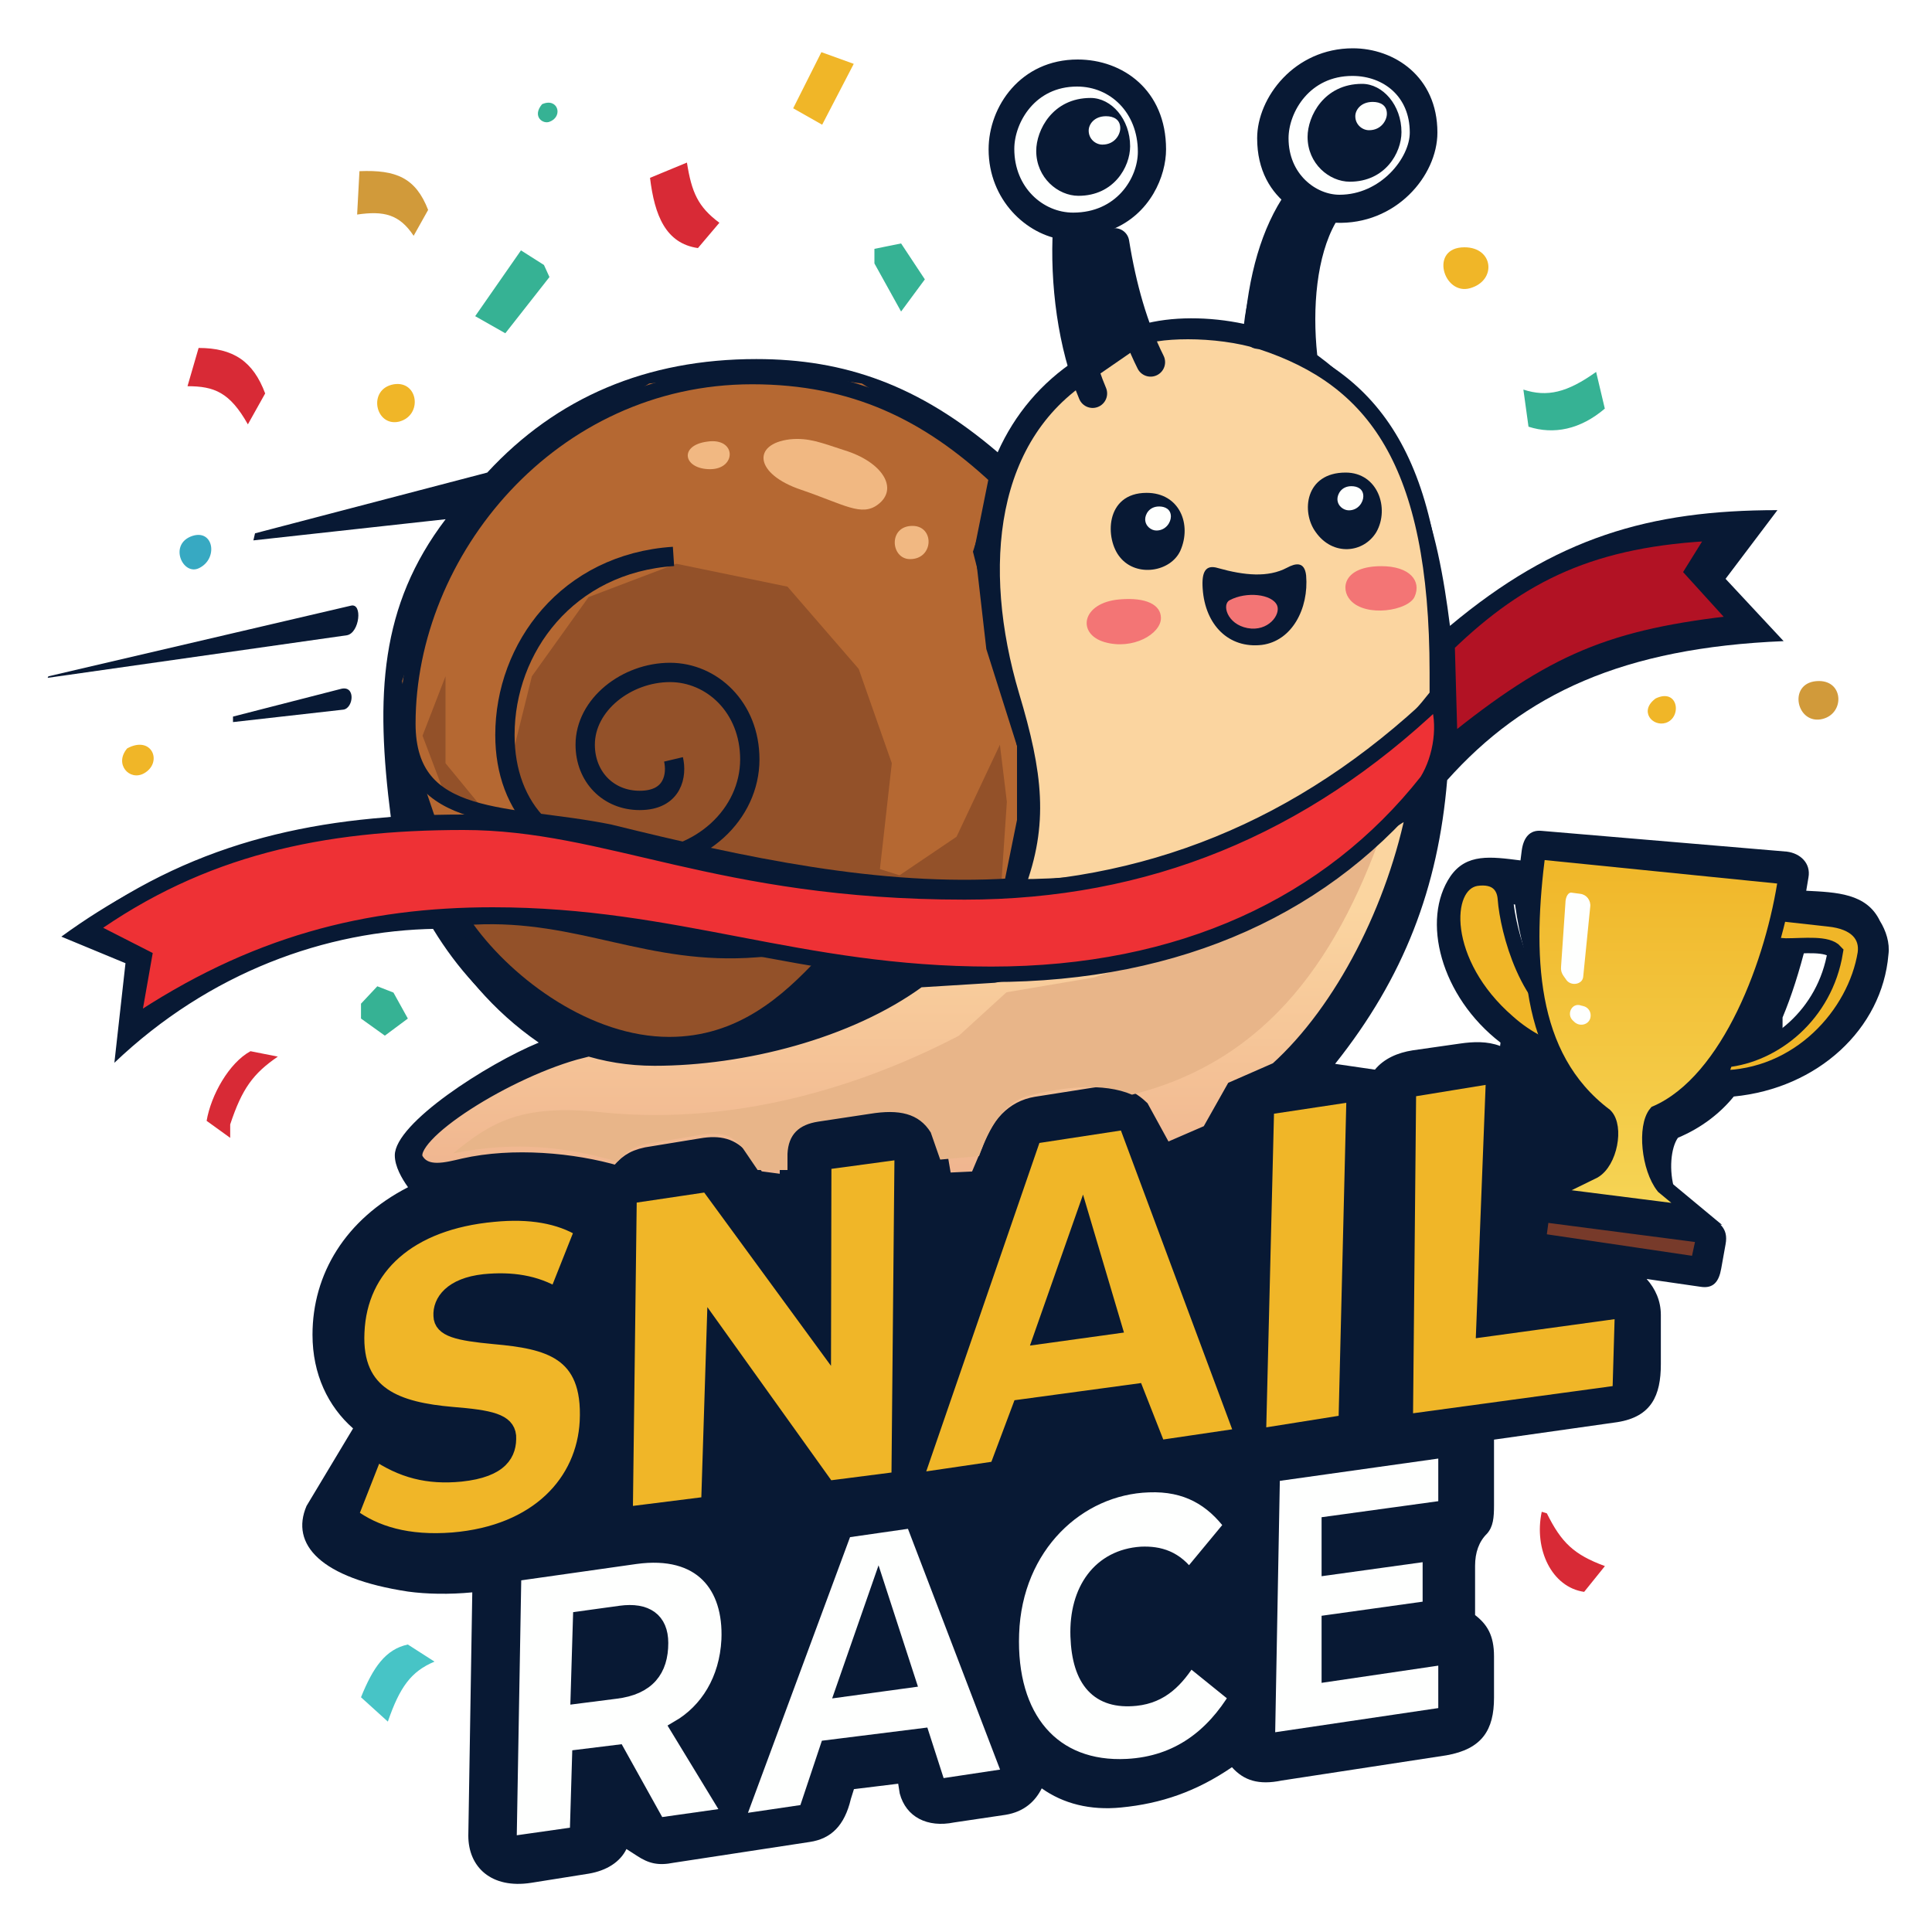
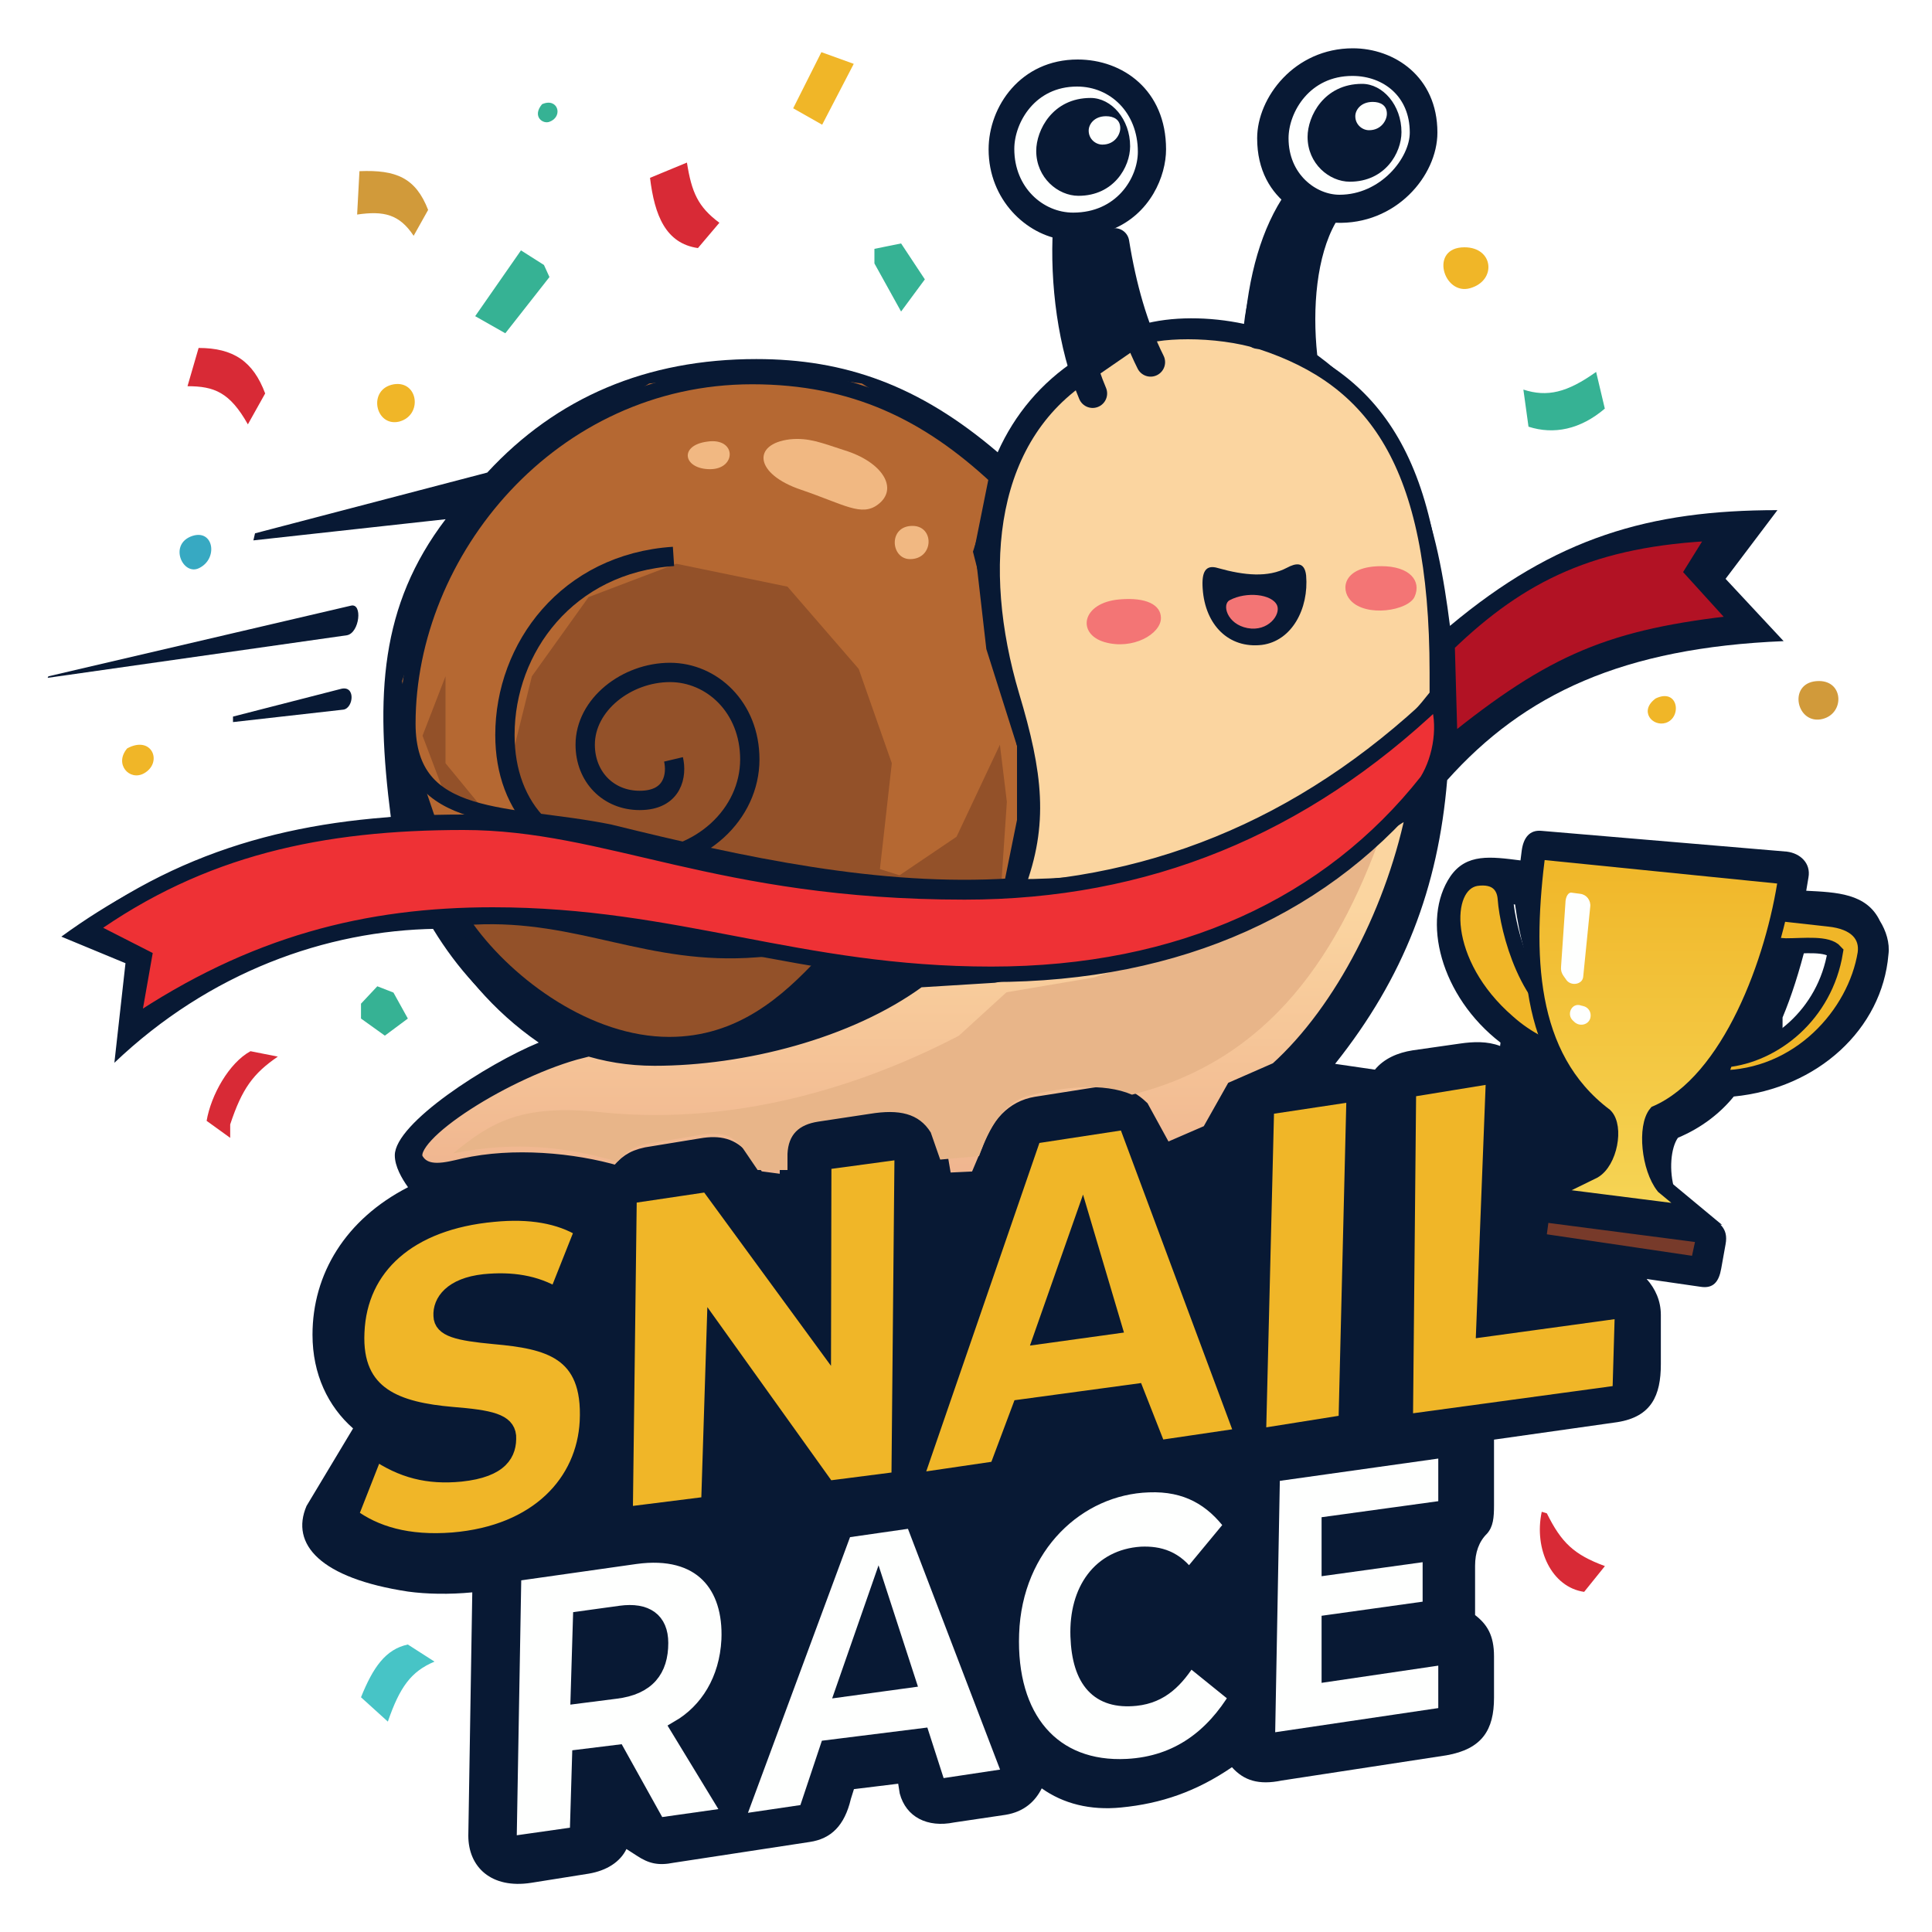
<svg xmlns="http://www.w3.org/2000/svg" width="200" height="200" fill="none" viewBox="0 0 200 200">
  <path d="m194.6 95.32c-1.37-2.85-4.49-2.95-7.62-3.11l0.23-1.37c0.27-1.48-0.85-2.51-2.24-2.68l-25.38-2.15c-1.24-0.13-1.88 0.71-2.06 2.03l-0.13 1.03c-3.07-0.39-5.59-0.75-7.25 1.64-3.07 4.5-1.01 12.45 5.18 17.22l-0.04 0.35c-1.33-0.51-2.78-0.45-4.15-0.25l-4.9 0.7c-1.54 0.24-2.97 0.85-3.91 2l-4.12-0.6c7.13-8.95 10.67-18.22 11.6-29.37 7.99-8.94 18.19-13.7 34.83-14.39l-6.01-6.45 5.37-7.11c-13.24 0-22.97 2.83-33.9 11.98-1.26-9.95-3.6-20.58-13.74-28.03-0.53-4.91-0.05-10.27 1.9-13.7 6.22 0.25 10.54-4.85 10.54-9.34 0-5.81-4.49-8.72-8.75-8.72-6.05 0-9.91 5.1-9.91 9.31 0 3.33 1.39 5.6 3.35 7.06-2.38 3.44-4.26 7.99-4.71 12.16-3.58-0.77-7.55-0.8-10.61 0.08-1.23-2.37-2.46-5.7-3.11-9.83 4.04-1.61 5.65-5.57 5.65-8.32 0-6.14-4.49-9.3-9.15-9.3-5.89 0-9.22 4.85-9.22 9.3 0 5.27 3.96 8.87 7.74 9.35-0.33 4.07 0 8.56 1.32 12.44-3.6 2.37-6.35 5.61-8.12 9.57-8.14-6.96-15.85-9.65-24.99-9.65-11.35 0-20.66 3.96-27.85 11.75l-24.04 6.29-0.17 0.73 19.9-2.19c-6.8 8.95-7.29 18.23-5.67 30.85-13.57 1.41-24.13 5.09-34.11 12.36l6.64 2.75-1.15 10.31c9.82-9.36 21.89-13.71 33.32-13.87 2.38 4.21 5.79 8.46 10.61 11.78-5.33 2.2-14.9 8.33-14.9 11.67 0 1.15 0.73 2.41 1.37 3.3-6.48 3.33-9.89 8.98-9.89 15.27 0 4.09 1.61 7.42 4.2 9.7l-4.82 8.03c-1.69 3.96 1.42 7.48 10.51 8.86 1.89 0.26 4.27 0.31 6.65 0.08l-0.41 25.19c0 3.25 2.38 5.52 6.5 4.88l5.97-0.95c1.86-0.32 3.25-1.21 3.9-2.55l1.07 0.69c1.23 0.81 2.21 1.05 3.82 0.73l14.08-2.15c2.22-0.33 3.61-1.7 4.26-4.45l0.32-1.02 4.58-0.56 0.16 1.01c0.65 2.45 2.87 3.56 5.62 3l5.33-0.79c1.97-0.32 3.1-1.44 3.75-2.74 2.22 1.58 5.01 2.3 8.22 1.98 4.13-0.4 7.79-1.65 11.47-4.17 1.23 1.38 2.77 1.87 5.15 1.38l17.05-2.61c3.7-0.65 4.93-2.63 4.93-5.96v-4.29c0-2.19-0.73-3.32-1.96-4.27v-5.1c0-1.37 0.4-2.51 1.23-3.32 0.65-0.73 0.73-1.66 0.73-2.95v-6.79l12.77-1.81c3.52-0.56 4.5-2.75 4.5-6v-5.1c0-1.46-0.57-2.71-1.47-3.72l5.6 0.81c1.31 0.2 1.88-0.53 2.12-1.89l0.45-2.51c0.32-1.7-0.69-2.26-1.84-2.98l-3.42-2.6c-0.64-2.07-0.4-4.42 0.33-5.45 2.46-1.03 4.4-2.57 5.78-4.27 8.68-0.84 15.36-6.98 16.01-14.69 0.16-1.21-0.25-2.47-0.89-3.5zm-41.17-0.88c0.25-0.81 0.62-1.01 3.41-0.81 0.45 3.33 1.28 6.4 2.43 9.09-3.5-1.98-6.49-5.76-5.84-8.28zm31.1 10.89c0.91-2.17 1.74-4.75 2.5-7.8 2.67 0.08 3.65 0.48 3.73 1.13-0.4 3.45-3.13 7.26-6.23 9.07v-2.4z" fill="#081934" />
  <path d="m152.8 90.92c-3.6 0.64-3.72 8.83 3.28 14.89 1.94 1.74 4.32 2.96 6.62 3.4l0.45-3.04c-5.01-1.81-7.07-9.86-7.31-13.11-0.09-1.34-0.92-2.45-3.04-2.14z" fill="#F0B628" stroke="#081934" stroke-miterlimit="10" stroke-width="1.6" />
  <path d="m189.3 95.12-6.11-0.68-0.65 3.33 2.3 0.16c1.95 0 4.33-0.32 5.15 0.61-1.06 6.53-6.35 10.67-11.36 11.16l-0.65 1.9c8.29 0 14.1-6.67 15.12-12.9 0.25-1.82-0.9-3.29-3.8-3.58z" fill="#F0B628" stroke="#081934" stroke-miterlimit="10" stroke-width="1.6" />
  <path d="m159.2 88.16 25.69 2.59c-1.24 8.64-5.8 21.17-13.44 24.5-1.15 1.38-0.74 5.67 0.77 7.57l3.42 2.84-15.7-1.99 5.01-2.45c1.69-0.93 2.34-4.59 1.2-5.72-8.14-6.13-8.3-16.84-6.95-27.34z" fill="url(#paint0_linear_218_477)" stroke="#081934" stroke-miterlimit="10" stroke-width="1.6" />
  <path d="m162.7 92.41 0.9 0.12c0.65 0.08 1.1 0.69 1.02 1.34l-0.73 7.27c-0.09 0.77-1.23 0.97-1.72 0.33l-0.32-0.45c-0.2-0.28-0.29-0.6-0.25-0.95l0.45-6.56c0-0.69 0.32-1.18 0.65-1.1z" fill="#FEFFFE" />
  <path d="m163.7 104.1 0.17 0.04c0.57 0.12 0.89 0.65 0.77 1.21-0.16 0.72-1.06 0.96-1.63 0.47l-0.17-0.16c-0.73-0.65-0.12-1.93 0.86-1.56z" fill="#FEFFFE" />
  <path d="m159.6 125.7 16.83 2.19-0.65 3.01-16.55-2.45 0.37-2.75z" fill="#773A2A" stroke="#081934" stroke-miterlimit="10" stroke-width="1.6" />
  <path d="m5.01 70.01 31.31-7.31c1.24-0.32 0.91 2.81-0.4 3.06l-30.99 4.41 0.08-0.16z" fill="#081934" />
  <path d="m23.83 116.4c1.23-3.72 2.38-5.27 4.93-7.02l-2.83-0.56c-2.22 1.21-4.09 4.54-4.54 7.21l2.44 1.76v-1.39z" fill="#D82A36" />
  <path d="m82.11 11.21 2.92-5.81 3.35 1.21-3.27 6.3-3-1.7z" fill="#F0B628" />
  <path d="m36.97 22.21 0.24-4.49c3.8-0.16 5.82 0.69 7.11 4.01l-1.5 2.68c-1.48-2.24-3.1-2.6-5.85-2.2z" fill="#D19A3A" />
  <path d="m90.52 25.76 2.76-0.56 2.46 3.72-2.46 3.33-2.76-4.98v-1.51z" fill="#36B294" />
  <path d="m49.19 32.73 4.74-6.81 2.38 1.51 0.57 1.25-4.57 5.82-3.12-1.77z" fill="#36B294" />
  <path d="m157.7 40.33c2.46 0.8 4.52 0.32 7.53-1.83l0.9 3.8c-2.52 2.15-5.27 2.72-7.9 1.87l-0.53-3.84z" fill="#36B294" />
  <path d="m19.41 39.98 1.15-3.96c3.6 0 5.65 1.39 6.89 4.71l-1.79 3.2c-1.87-3.32-3.48-3.95-6.25-3.95z" fill="#D82A36" />
  <path d="m67.29 18.41 3.82-1.58c0.49 3.08 1.14 4.58 3.36 6.23l-2.22 2.62c-3.34-0.48-4.49-3.39-4.96-7.27z" fill="#D82A36" />
  <path d="m37.37 175.7c1.24-3.08 2.54-4.97 4.85-5.46l2.76 1.77c-2.44 1.02-3.6 2.65-4.83 6.21l-2.78-2.52z" fill="#47C4C6" />
  <path d="m159.6 156.5 0.53 0.16c1.5 3.03 2.8 4.28 6.01 5.46l-2.15 2.67c-3.35-0.48-5.22-4.41-4.39-8.29z" fill="#D82A36" />
  <path d="m37.37 103.9 1.69-1.8 1.67 0.65 1.49 2.69-2.38 1.77-2.47-1.77v-1.54z" fill="#36B294" />
  <path d="m151.6 25.6c-3.68 0-2.17 5.04 0.6 4.23 2.75-0.79 2.43-4.23-0.6-4.23z" fill="#F0B628" />
  <path d="m188.3 70.5c-3.23 0-2.44 4.37 0.16 3.97 2.49-0.41 2.49-3.97-0.16-3.97z" fill="#D19A3A" />
  <path d="m171.4 72.3c-1.77 1.28-0.36 2.97 1.05 2.53 1.69-0.57 1.29-3.64-1.05-2.53z" fill="#F0B628" />
  <path d="m56.11 10.79c-1.07 1.28 0.12 2.12 0.81 1.8 1.42-0.56 0.81-2.53-0.81-1.8z" fill="#36B294" />
  <path d="m19.91 55.48c-2.5 0.84-0.99 4.17 0.7 3.33 2-0.97 1.51-4.05-0.7-3.33z" fill="#37A9C2" />
  <path d="m13.17 77.47c-1.39 1.62 0.24 3.43 1.75 2.58 1.96-1.12 0.81-3.97-1.75-2.58z" fill="#F0B628" />
  <path d="m40.77 39.78c-2.76 0.48-1.93 4.43 0.53 3.87 2.48-0.63 2.01-4.27-0.53-3.87z" fill="#F0B628" />
  <path d="m149.8 66.73c7.62-7.36 15.12-11 27.89-11.56l-2.46 3.96 4.84 5.33c-13.25 1.46-19.21 3.91-29.98 12.63l-0.29-10.36z" fill="#B21224" stroke="#081934" stroke-miterlimit="10" stroke-width="1.6" />
  <path d="m30.98 87.02c3.96-0.93 8.65-1.78 14.24-1.86l-2.11-6.23-1.49-8.43 4.42-12.9 9.25-10.59 11.92-7.31 12.52-1.28 9.49 1.28 9.56 5.98 4.4 3.72-2.46 7.71 3.43 13.39 2.46 10.11-1.95 11.2-13.65 0.32-16.9-3.42-18.82-3.43-9.58-0.56-14.73 2.3z" fill="#B56832" />
  <path d="m46.12 70.01-2.38 6.15 2.38 6.29 4.93 3.36 3.87-0.25-2.24-5.94 2.38-9.61 5.87-8.2 9.08-3.45 11.51 2.37 7.37 8.51 3.43 9.77-1.23 10.96 2.03 0.64 5.9-3.99 4.49-9.53 0.72 5.92-0.56 8.27-9.66 0.53-17.9-2.78-18.99-3.75-6.31-0.56-4.69-5.71v-9z" fill="#935129" />
  <path d="m45.14 95.12c4.5 7.72 11.98 14.41 22.62 14.41 9.08 0 20.05-2.75 27.36-8.11l7.77-0.48 9.17-1.72 12-2.99 10.97-5.62 11.45-7.19c-2.02 10.49-7.47 21.19-14.27 27.33l-4.5 1.97-2.53 4.49-4.57 1.98-2.46-4.49c-1.62-1.54-3.03-1.62-4.99-1.3l-5.91 0.93c-2.38 0.4-3.91 2.13-4.84 4.78l-1.24 2.94-3.43 0.16-0.53-3.1c-1.02-2.44-3.24-3.9-6.53-3.41l-5.97 0.93c-2.03 0.4-3.09 1.43-3.19 3.4v2.39l-3.09-0.41-1.61-2.09c-1.06-1.29-2.35-1.61-4.21-1.29l-5.69 0.93c-1.51 0.32-2.17 0.89-3 1.91-4.57-1.35-10.84-1.91-15.91-0.76-1.77 0.41-3.99 1.05-4.98-0.67-1.33-2.53 9.64-9.41 17.2-11.31l-3.92-2.92-7.24-6.79-3.93-3.9z" fill="url(#paint1_linear_218_477)" stroke="#081934" stroke-miterlimit="10" stroke-width="1.6" />
  <path d="m49.03 95.72c10.89-0.56 17.98 4.27 29.32 3.38 2.68-0.24 4.98-0.08 6.36 0.08-3.68 3.94-8.34 8.16-15.43 8.16-8.06 0-16.07-5.87-20.25-11.62z" fill="#935129" />
  <path d="m46.91 119.4c3.94-3.25 7.1-5.12 15.24-4.27 12.08 1.29 25.02-1.62 37.11-7.91l4.93-4.5 9.09-1.54 13.57-4.5 7.73-4.55 9.08-7.72c-4.85 14.57-12.33 25.37-26.48 28.91-2.95-1.28-7.15-0.8-10.75 0.12-2.6 0.73-4.02 3.31-5.08 6.24l-4.02 0.36-0.98-2.81c-1.23-1.98-3.27-2.42-6.28-1.93l-5.36 0.81c-2.03 0.31-3.09 1.34-3.19 3.33v1.68h-3.09l-1.61-2.37c-1.06-1.28-2.35-1.6-4.21-1.28l-5.69 0.95c-1.23 0.25-2.21 0.81-3 1.83-5.09-1.46-10.44-2.19-17.01-0.85z" fill="#E8B589" />
  <path d="m42.22 74.91c0-17.8 14.82-35.93 35.64-35.93 10.56 0 18.21 3.8 25.32 10.42l-1.47 7.31 1.18 10.31 3.19 10.07v7.87l-1.37 6.76c-13.7 0.89-27.89-2.2-41.63-5.59-10.4-2.1-20.86-0.64-20.86-11.22z" stroke="#081934" stroke-miterlimit="10" stroke-width="1.6" />
  <path d="m117.6 35.15c1.77-1.03 8.24-1.27 13.06 0.26 11.53 3.81 18.13 12.32 18.13 34.2v2.37c-10.47 13.3-25.29 19.83-43.5 19.83 2.46-6.53 1.89-11.64-0.57-19.83-3.9-13.17-2.67-27.17 8.37-33.72l4.51-3.11z" fill="#FBD5A0" stroke="#081934" stroke-miterlimit="10" stroke-width="1.6" />
  <path d="m110.5 23.62c-0.33 5.62 0.5 12.15 2.61 17.11" stroke="#081934" stroke-linecap="round" stroke-miterlimit="10" stroke-width="3" />
  <path d="m115.4 25.12c0.75 4.65 1.94 8.84 3.71 12.37" stroke="#081934" stroke-linecap="round" stroke-miterlimit="10" stroke-width="3" />
  <path d="m134.4 20.73c-2.38 3.43-3.69 7.99-4.14 13.89" stroke="#081934" stroke-linecap="round" stroke-miterlimit="10" stroke-width="3" />
  <path d="m111.5 7.71c-5.13 0-7.75 4.36-7.75 7.71 0 4.69 3.54 7.84 7.34 7.84 5.23 0 7.95-4.18 7.95-7.55 0-4.72-3.39-8-7.54-8z" fill="#FEFFFE" stroke="#081934" stroke-miterlimit="10" stroke-width="2.5" />
  <path d="m140 6.61c-5.21 0-7.86 4.4-7.86 7.7 0 4.45 3.43 7.1 6.52 7.1 4.97 0 8.53-4.38 8.53-7.69 0-4.44-3.29-7.11-7.19-7.11z" fill="#FEFFFE" stroke="#081934" stroke-miterlimit="10" stroke-width="2.5" />
  <path d="m112.9 10.14c-3.94 0-5.63 3.34-5.63 5.48 0 2.79 2.26 4.65 4.37 4.65 3.66 0 5.35-2.99 5.35-5.13 0-2.79-1.93-5-4.09-5z" fill="#081934" />
  <path d="m114.5 12.03c-1.23 0-1.8 0.84-1.8 1.49 0 0.89 0.73 1.45 1.42 1.45 1.28 0 1.85-1.05 1.85-1.7 0-0.88-0.66-1.24-1.47-1.24z" fill="#FEFFFE" />
  <path d="m141 8.68c-3.94 0-5.64 3.35-5.64 5.49 0 2.79 2.26 4.64 4.37 4.64 3.66 0 5.35-2.99 5.35-5.13 0-2.79-1.93-5-4.08-5z" fill="#081934" />
  <path d="m142.1 10.55c-1.23 0-1.8 0.84-1.8 1.48 0 0.88 0.73 1.45 1.42 1.45 1.28 0 1.85-1.05 1.85-1.7 0-0.87-0.65-1.23-1.47-1.23z" fill="#FEFFFE" />
-   <path d="m118.7 51.02c-4.34 0-4.34 4.82-2.73 6.7 1.69 2.05 5.19 1.49 6.21-0.69 1.23-2.75-0.08-6.01-3.48-6.01z" fill="#081934" />
-   <path d="m139.3 48.92c-4.21 0-4.62 4.09-3.1 6.16 1.77 2.52 4.96 2.19 6.28 0 1.39-2.45 0.16-6.16-3.18-6.16z" fill="#081934" />
-   <path d="m120 52.43c-1.06 0-1.45 0.84-1.45 1.32 0 0.73 0.64 1.17 1.16 1.17 0.97 0 1.5-0.84 1.5-1.45 0-0.76-0.61-1.04-1.21-1.04z" fill="#FEFFFE" />
-   <path d="m139.9 50.33c-1.06 0-1.45 0.85-1.45 1.33 0 0.73 0.65 1.17 1.18 1.17 0.97 0 1.5-0.84 1.5-1.45 0-0.77-0.61-1.05-1.23-1.05z" fill="#FEFFFE" />
  <path d="m126.1 58.81c-1.31-0.41-1.72 0.4-1.6 2.12 0.25 3.78 2.71 6.23 6.13 5.83 3.1-0.4 4.87-3.74 4.58-7.19-0.16-1.45-1.07-1.29-1.98-0.8-1.96 1.04-4.42 0.8-7.13 0.04z" fill="#081934" />
  <path d="m127.3 62.13c-0.83 0.41-0.3 2.48 1.84 2.89 2.14 0.4 3.47-1.4 3.06-2.36-0.53-1.17-3.18-1.45-4.9-0.53z" fill="#F37575" />
  <path d="m115.9 62.05c-3.94 0.33-4.47 3.57-1.56 4.42 2.93 0.85 5.84-0.85 5.84-2.49 0-1.36-1.5-2.17-4.28-1.93z" fill="#F37575" />
  <path d="m143 58.61c-3.94 0-4.26 2.36-3.21 3.52 1.6 1.81 6 1.09 6.65-0.36 0.73-1.63-0.5-3.16-3.44-3.16z" fill="#F37575" />
  <path d="m73.18 45.72c-2.93 0.4-2.44 2.85 0.33 2.85 2.76 0 2.76-3.33-0.33-2.85z" fill="#F1B882" />
  <path d="m81.76 45.48c-3.94 0.48-3.65 3.6 1.17 5.22 4.48 1.53 6.25 2.81 7.95 1.53 2.2-1.65 0.45-4.42-3.47-5.62-2.38-0.77-3.69-1.33-5.65-1.13z" fill="#F1B882" />
  <path d="m94.46 54.44c-2.54 0-2.27 3.44-0.25 3.44 2.47 0 2.55-3.44 0.25-3.44z" fill="#F1B882" />
  <path d="m69.72 57.6c-10.97 0.72-17.45 9.46-17.45 18.48 0 7.71 4.93 13.03 13.5 13.03 6.84 0 11.85-4.88 11.85-10.5 0-5.4-3.94-9-8.26-9-4.48 0-8.78 3.32-8.78 7.48 0 3.32 2.38 5.77 5.64 5.77 3.5 0 3.87-2.69 3.5-4.25" stroke="#081934" stroke-miterlimit="10" stroke-width="2" />
  <path d="m9.13 96.15c11.76-8.41 24.2-11.03 38.84-11.03 15.07 0 26.22 7.21 51.9 7.21 18.76 0 34.91-6.6 48.91-19.91 0.93 2.45 0.46 5.99-1.05 8.44-10.1 12.81-25.5 20-45.12 20-19.93 0-32.52-6.14-51.6-6.14-13 0-24.8 2.93-37.32 11.37l1.23-6.99-5.79-2.95z" fill="#EE3135" stroke="#081934" stroke-miterlimit="10" stroke-width="1.6" />
  <path d="m24.12 74.18 11.11-2.85c1.62-0.48 1.38 1.97 0.32 2.13l-11.43 1.29v-0.57z" fill="#081934" />
  <path d="m36.28 156.9 2.58-6.57c2.76 1.89 5.45 2.58 8.83 2.25 4.22-0.44 5.03-2.17 4.94-3.94-0.16-1.48-1.82-1.88-5.84-2.2-5.57-0.49-10.18-1.95-9.86-8.53 0.28-6.78 5.41-11.42 14.16-12.22 3.75-0.37 6.84 0.16 9.22 1.62l-2.7 6.8c-2.18-1.32-4.69-1.69-7.49-1.41-3.39 0.37-4.54 2.06-4.45 3.52 0.04 1.37 1.69 1.77 5.54 2.13 5.43 0.49 9.97 1.44 9.6 8.81-0.33 6.25-5.1 11.55-13.94 12.28-4.65 0.36-8.05-0.65-10.59-2.54z" fill="#F0B628" stroke="#081934" stroke-miterlimit="10" stroke-width="1.6" />
  <path d="m65.12 123.8 8.14-1.21 11.97 16.36 0.04-18.65 8.13-1.1-0.32 33.94-7.4 0.95-11.73-16.39-0.57 18.01-8.67 1.09 0.41-33z" fill="#F0B628" stroke="#081934" stroke-miterlimit="10" stroke-width="1.6" />
  <path d="m107 117.6 9.56-1.46 12.09 32.47-8.74 1.29-2.3-5.85-12.01 1.63-2.39 6.37-8.51 1.25 12.3-35.7zm8.32 19.68-3.27-11.02-4.24 12.06 7.51-1.04z" fill="#F0B628" stroke="#081934" stroke-miterlimit="10" stroke-width="1.6" />
  <path d="m131.1 114.6 9.09-1.37-0.83 34.02-9.1 1.45 0.84-34.1z" fill="#F0B628" stroke="#081934" stroke-miterlimit="10" stroke-width="1.6" />
  <path d="m145.8 112.8 8.83-1.44-1.02 26.25 14.36-1.97-0.25 8.55-22.25 3.03 0.33-34.42z" fill="#F0B628" stroke="#081934" stroke-miterlimit="10" stroke-width="1.6" />
  <path d="m53.17 162.9 12.61-1.79c6.83-0.94 9.94 3.04 9.7 8.65-0.21 4.14-2.22 7.38-5.27 9.15l5.47 8.99-7.56 1.07-4.2-7.55-3.9 0.48-0.24 8-7.1 1.01 0.49-28.01zm10.54 12.16c3.34-0.4 4.67-2.21 4.67-4.98 0-2.37-1.5-3.42-4.14-3.06l-4.13 0.57-0.24 7.96 3.84-0.49z" fill="#FEFFFE" stroke="#081934" stroke-miterlimit="10" stroke-width="1.6" />
  <path d="m87.41 158.4 7.1-1.02 10.12 26.45-7.5 1.13-1.69-5.25-9.76 1.22-2.22 6.65-7.25 1.07 11.2-30.25zm6.56 15.54-3.05-9.39-3.59 10.3 6.64-0.91z" fill="#FEFFFE" stroke="#081934" stroke-miterlimit="10" stroke-width="1.6" />
  <path d="m104.7 169.1c0.32-9.11 6.91-15.17 14.2-15.41 3.94-0.16 6.61 1.45 8.65 4.2l-4.47 5.4c-1.39-1.98-3.08-2.46-4.94-2.38-4.22 0.28-6.69 3.67-6.53 8.48 0.16 4.61 2.11 6.8 5.97 6.4 2.66-0.28 4.19-1.91 5.58-4.12l4.9 3.96c-2.46 4.06-6.04 6.97-11.38 7.25-7.71 0.4-12.3-5-11.98-13.78z" fill="#FEFFFE" stroke="#081934" stroke-miterlimit="10" stroke-width="1.6" />
  <path d="m131.7 152.6 17.99-2.53v6.03l-12.08 1.66v4.49l10.46-1.45v5.7l-10.46 1.46v5.32l12.08-1.78v6.01l-18.5 2.74 0.51-27.65z" fill="#FEFFFE" stroke="#081934" stroke-miterlimit="10" stroke-width="1.6" />
  <defs>
    <linearGradient id="paint0_linear_218_477" x1="169.5" x2="169.5" y1="88.16" y2="125.9" gradientUnits="userSpaceOnUse">
      <stop stop-color="#F0B628" offset="0" />
      <stop stop-color="#F6D556" offset="1" />
    </linearGradient>
    <linearGradient id="paint1_linear_218_477" x1="95.43" x2="95.43" y1="94.07" y2="120.9" gradientUnits="userSpaceOnUse">
      <stop stop-color="#FBD5A0" offset="0" />
      <stop stop-color="#F0B690" offset="1" />
    </linearGradient>
  </defs>
</svg>
